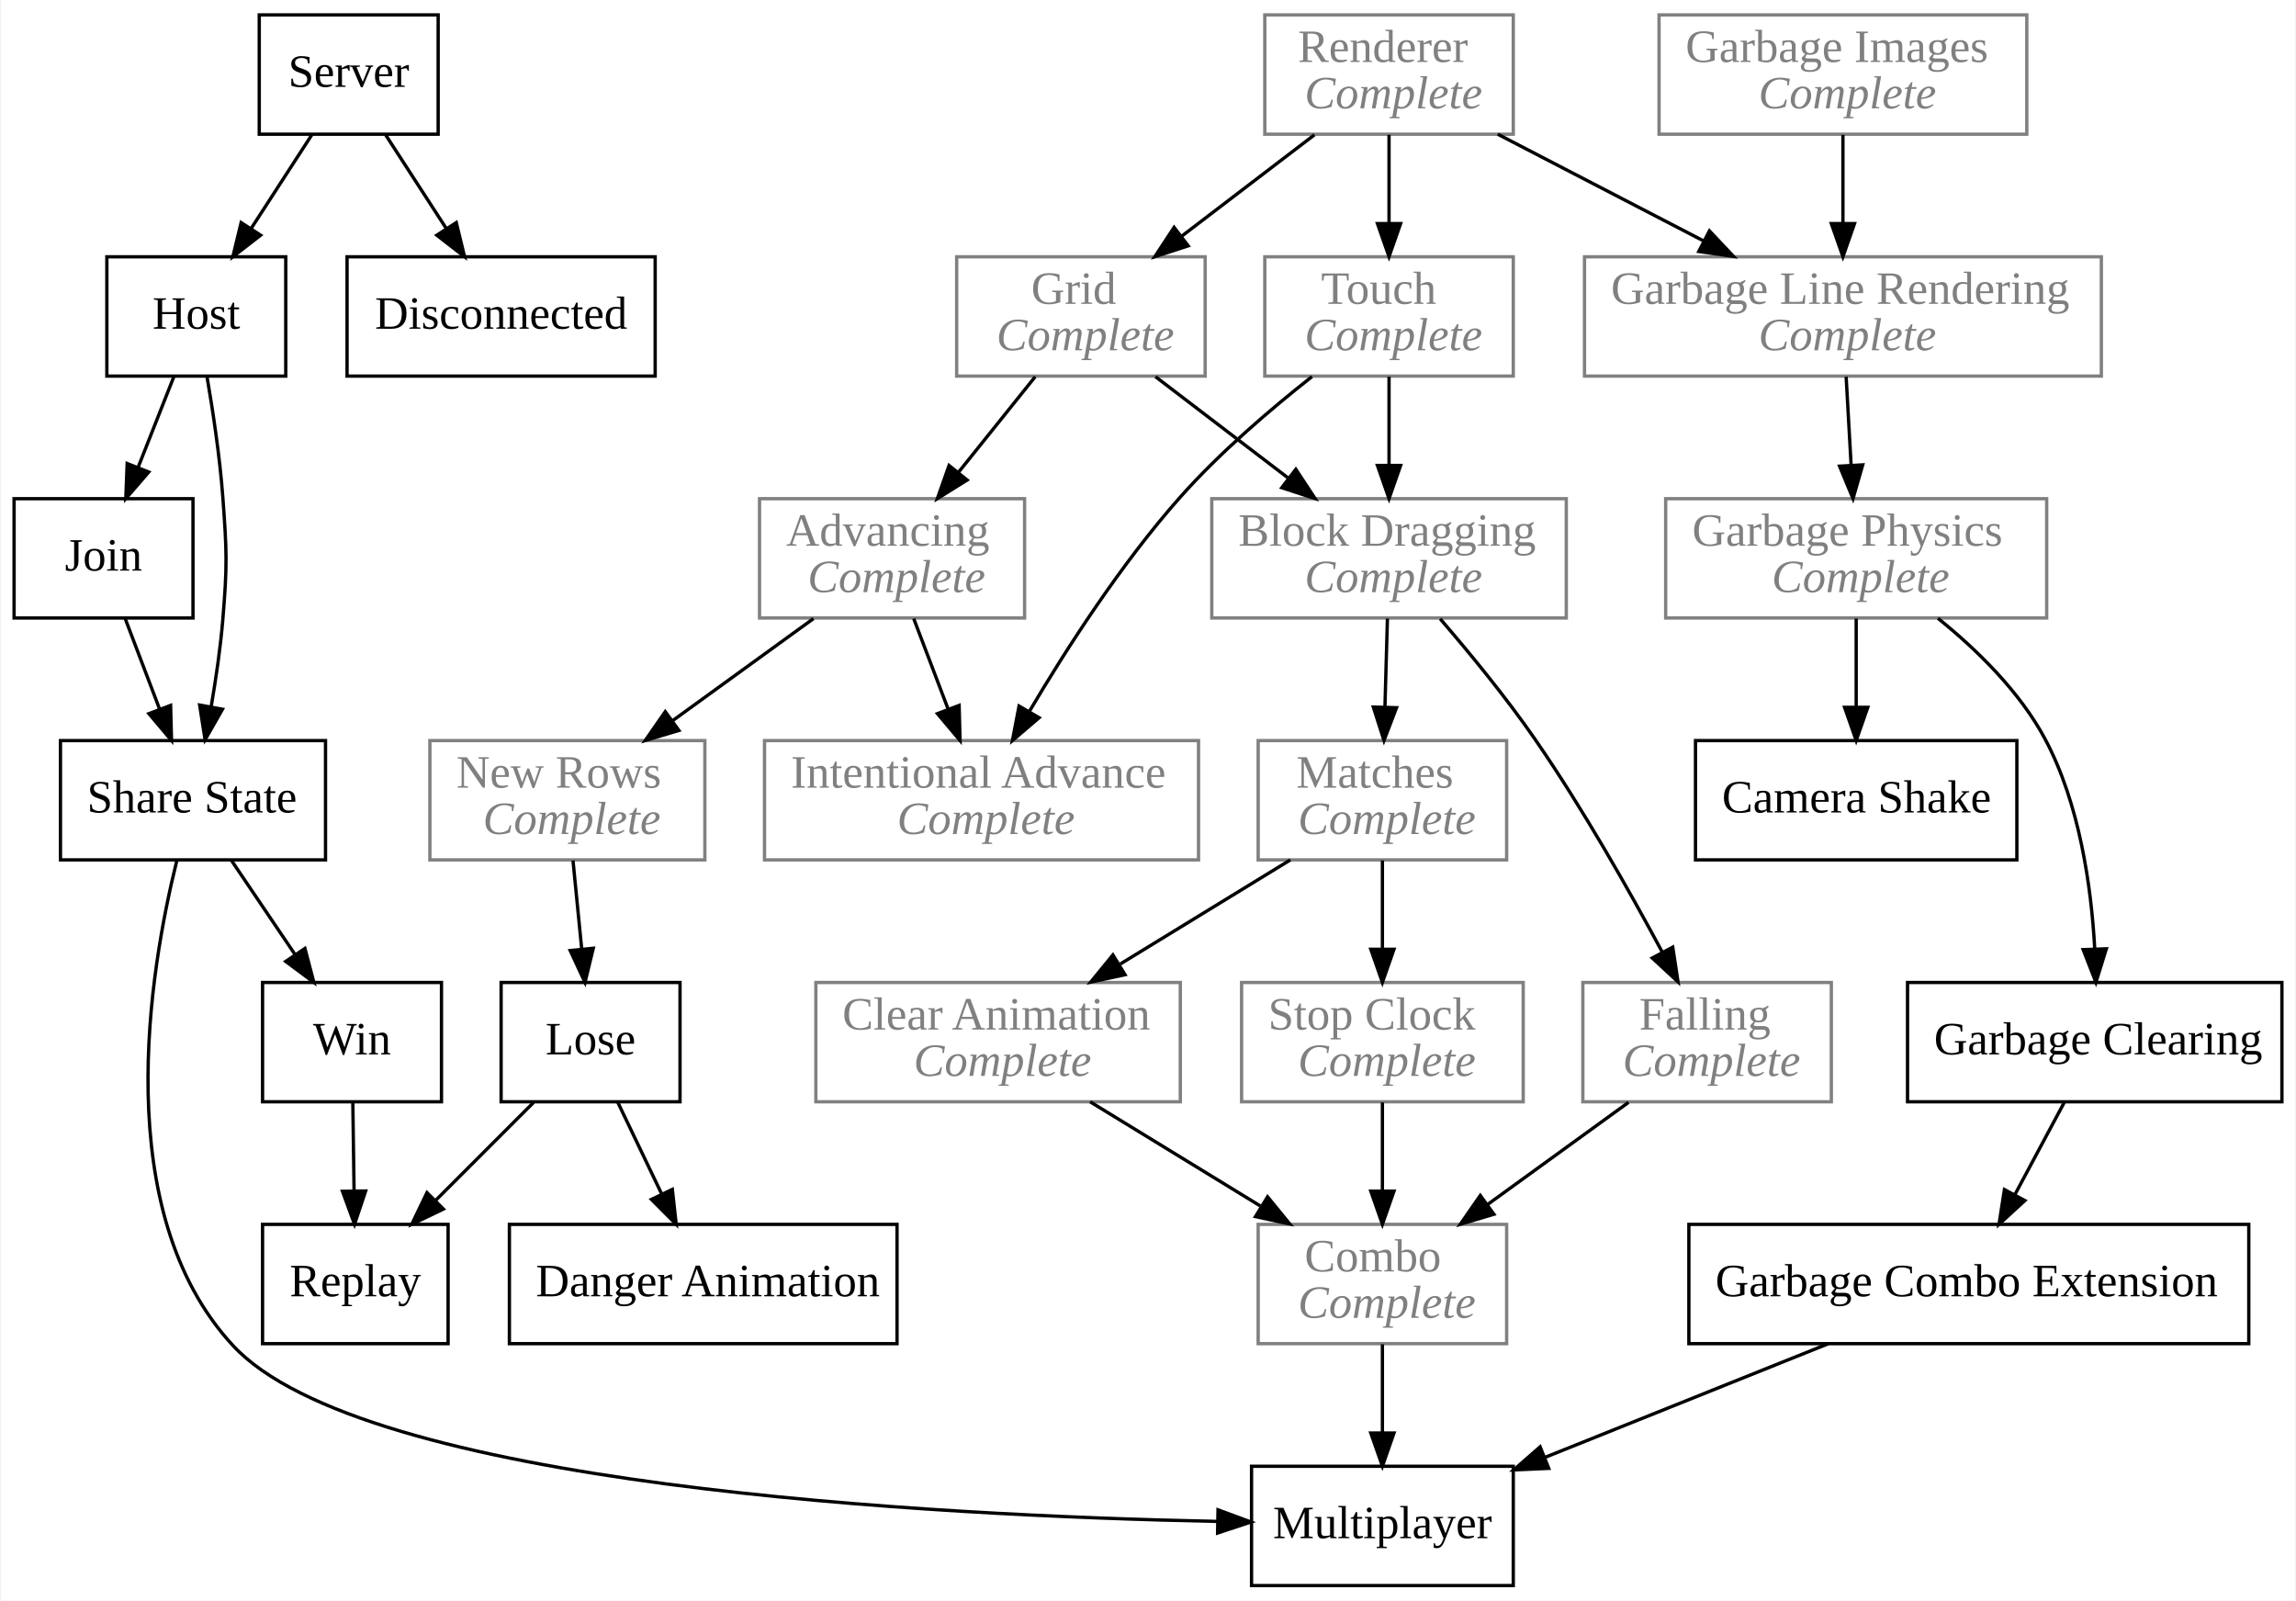
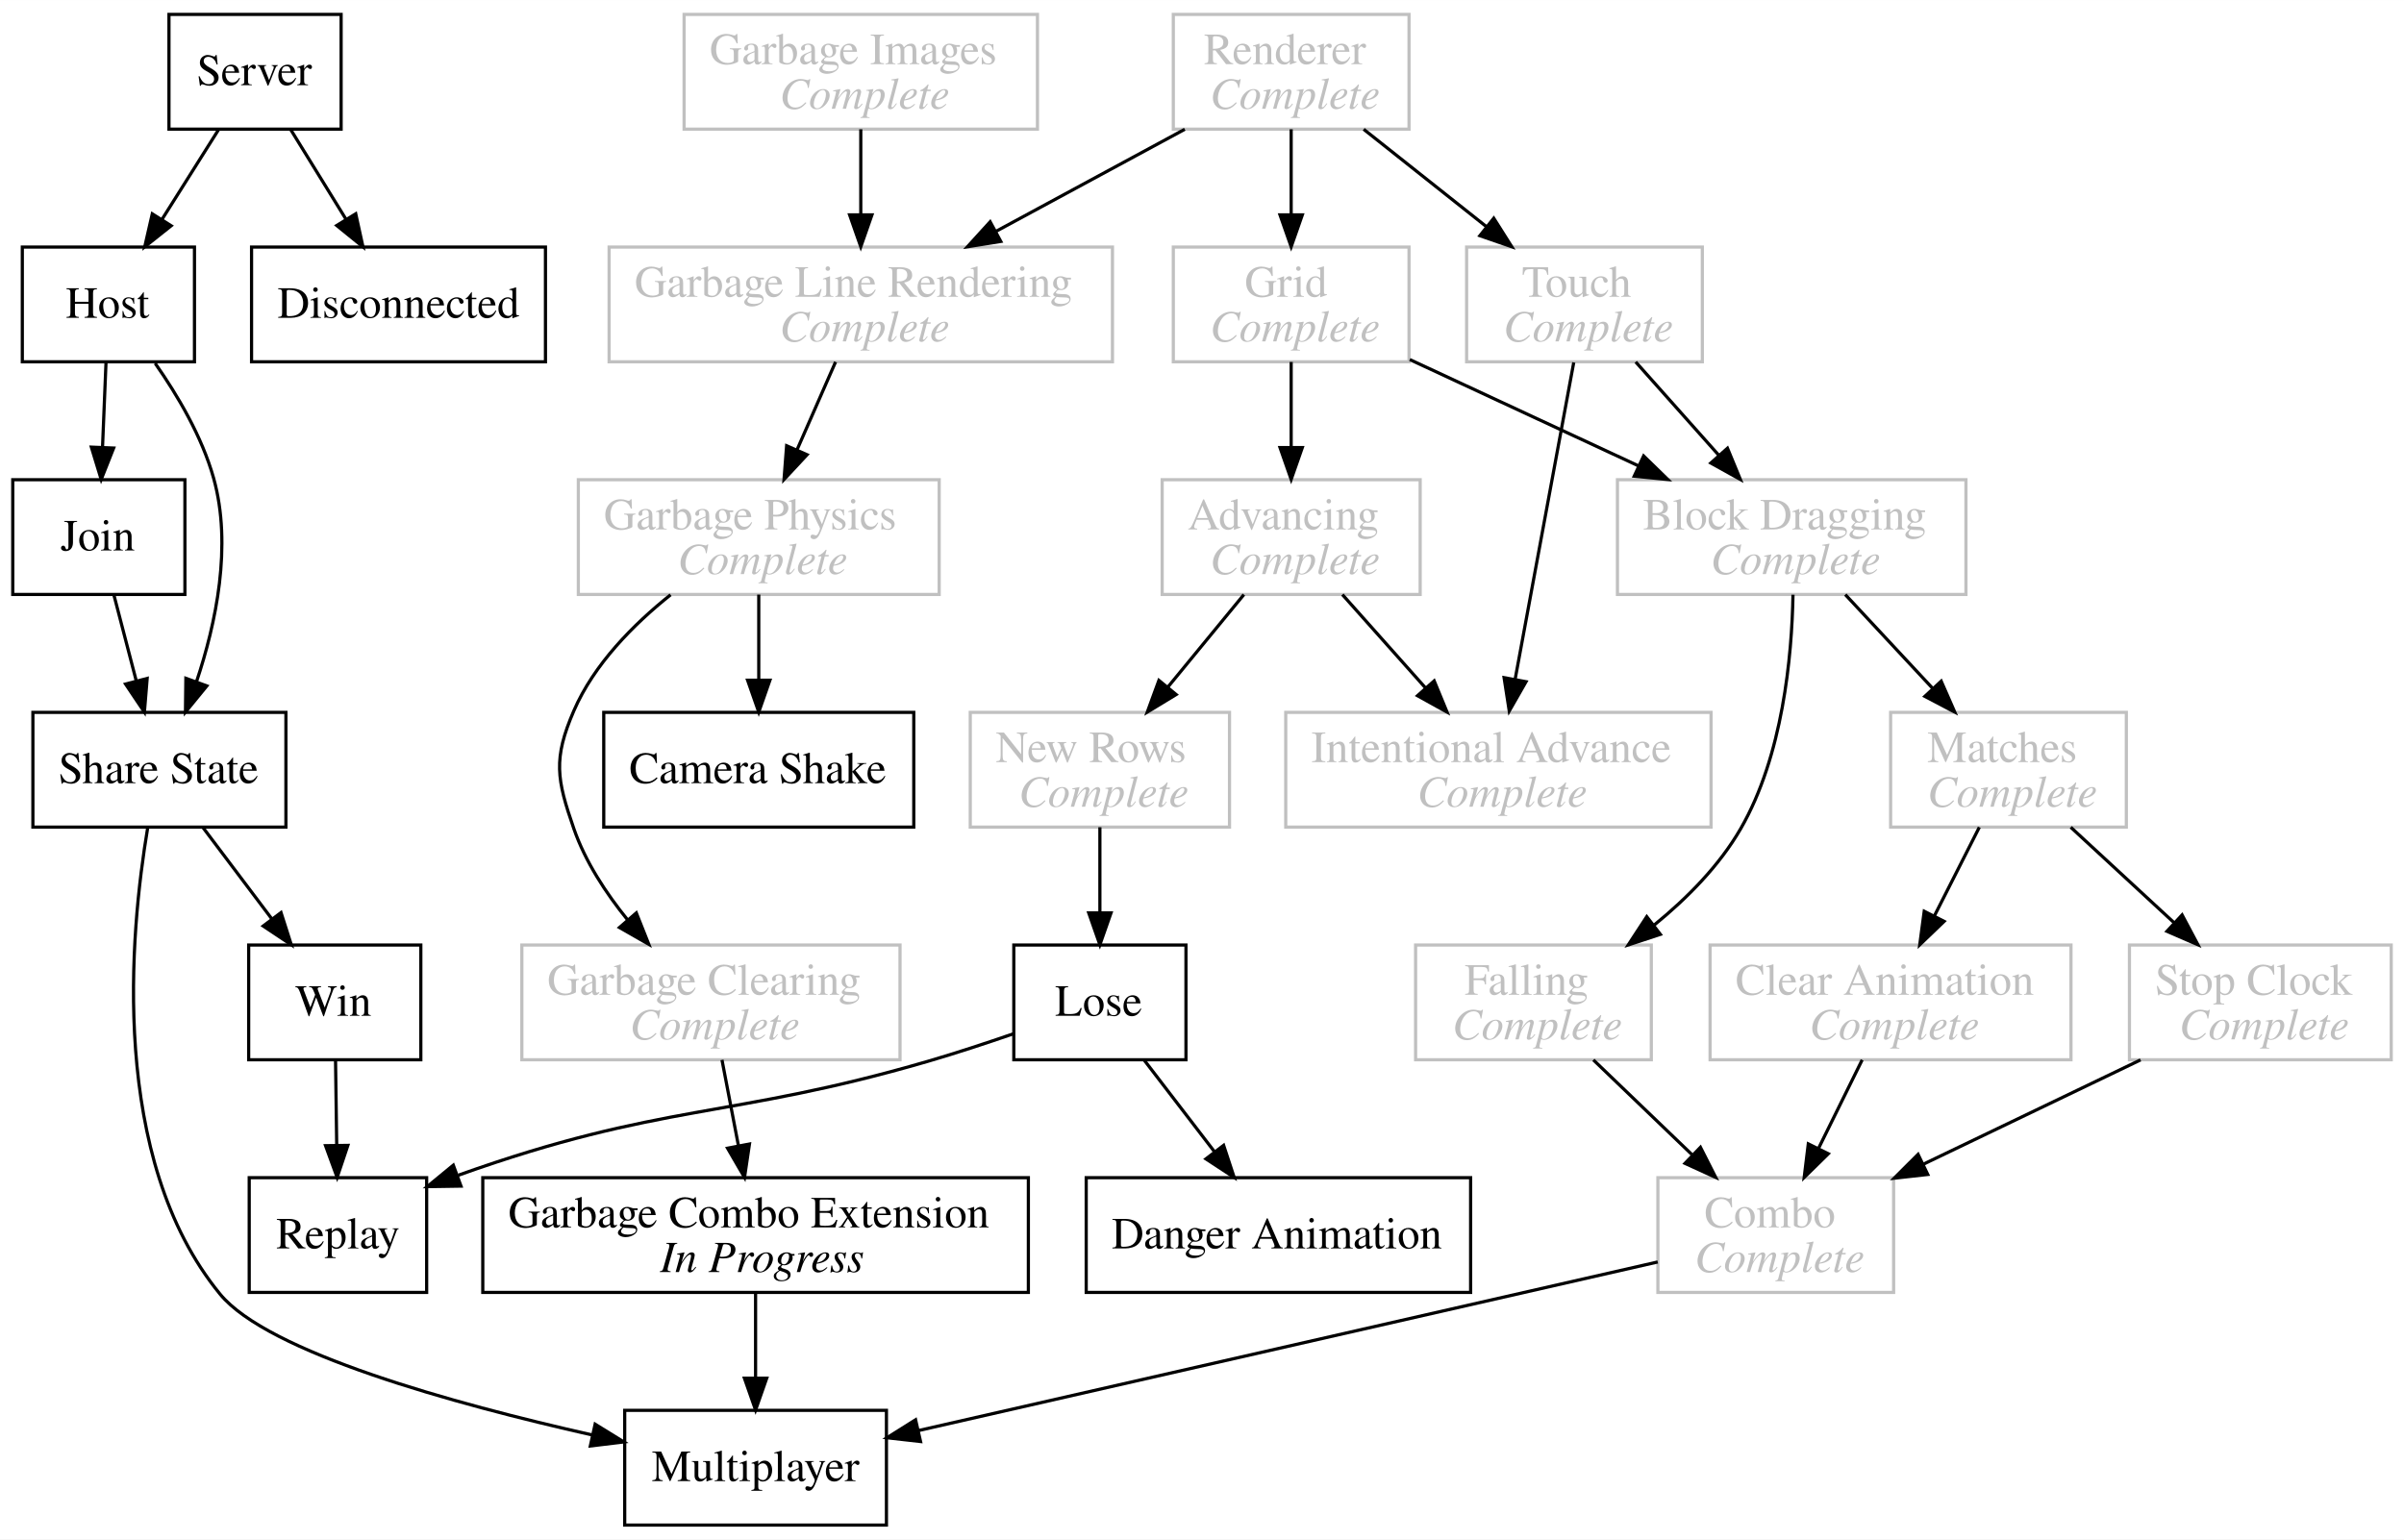
- <svg xmlns="http://www.w3.org/2000/svg" width="693pt" height="483pt" viewBox="0.00 0.00 692.50 483.00">
+ <svg xmlns="http://www.w3.org/2000/svg" width="754pt" height="483pt" viewBox="0.00 0.00 754.06 483.00">
  <g id="graph0" class="graph" transform="scale(1 1) rotate(0) translate(4 479)">
-     <polygon fill="white" stroke="none" points="-4,4 -4,-479 688.5,-479 688.5,4 -4,4" />
+     <polygon fill="#ffffff" stroke="transparent" points="-4,4 -4,-479 750.058,-479 750.058,4 -4,4" />
    <g id="node1" class="node">
-       <polygon fill="none" stroke="gray" points="377.5,-438.5 377.5,-474.5 452.5,-474.5 452.5,-438.5 377.5,-438.5" />
-       <text text-anchor="start" x="387.5" y="-460.3" font-family="Times New Roman,serif" font-size="14.00" fill="gray">Renderer </text>
-       <text text-anchor="start" x="385.5" y="-446.3" font-family="Times New Roman,serif" font-size="14.00" fill="gray"> </text>
-       <text text-anchor="start" x="389.5" y="-446.3" font-family="Times New Roman,serif" font-style="italic" font-size="14.00" fill="gray">Complete</text>
+       <polygon fill="none" stroke="#000000" points="49,-438.5 49,-474.5 103,-474.5 103,-438.5 49,-438.5" />
+       <text text-anchor="middle" x="75.766" y="-452.3" font-family="Times,serif" font-size="14.00" fill="#000000">Server</text>
    </g>
    <g id="node2" class="node">
-       <polygon fill="none" stroke="gray" points="284.5,-365.5 284.5,-401.5 359.5,-401.5 359.5,-365.5 284.5,-365.5" />
-       <text text-anchor="start" x="307" y="-387.3" font-family="Times New Roman,serif" font-size="14.00" fill="gray">Grid </text>
-       <text text-anchor="start" x="292.5" y="-373.3" font-family="Times New Roman,serif" font-size="14.00" fill="gray"> </text>
-       <text text-anchor="start" x="296.5" y="-373.3" font-family="Times New Roman,serif" font-style="italic" font-size="14.00" fill="gray">Complete</text>
+       <polygon fill="none" stroke="#000000" points="3,-365.5 3,-401.5 57,-401.5 57,-365.5 3,-365.5" />
+       <text text-anchor="middle" x="29.721" y="-379.3" font-family="Times,serif" font-size="14.00" fill="#000000">Host</text>
    </g>
    <g id="edge1" class="edge">
-       <path fill="none" stroke="black" d="M392.487,-438.313C380.493,-429.156 365.566,-417.76 352.54,-407.816" />
-       <polygon fill="black" stroke="black" points="354.378,-404.815 344.305,-401.529 350.13,-410.379 354.378,-404.815" />
+       <path fill="none" stroke="#000000" d="M64.629,-438.455C59.266,-429.944 52.758,-419.616 46.839,-410.222" />
+       <polygon fill="#000000" stroke="#000000" points="49.692,-408.185 41.399,-401.59 43.77,-411.917 49.692,-408.185" />
    </g>
    <g id="node3" class="node">
-       <polygon fill="none" stroke="gray" points="377.5,-365.5 377.5,-401.5 452.5,-401.5 452.5,-365.5 377.5,-365.5" />
-       <text text-anchor="start" x="394.5" y="-387.3" font-family="Times New Roman,serif" font-size="14.00" fill="gray">Touch </text>
-       <text text-anchor="start" x="385.5" y="-373.3" font-family="Times New Roman,serif" font-size="14.00" fill="gray"> </text>
-       <text text-anchor="start" x="389.5" y="-373.3" font-family="Times New Roman,serif" font-style="italic" font-size="14.00" fill="gray">Complete</text>
+       <polygon fill="none" stroke="#000000" points="74.905,-365.5 74.905,-401.5 167.095,-401.5 167.095,-365.5 74.905,-365.5" />
+       <text text-anchor="middle" x="121" y="-379.3" font-family="Times,serif" font-size="14.00" fill="#000000">Disconnected</text>
    </g>
    <g id="edge2" class="edge">
-       <path fill="none" stroke="black" d="M415,-438.313C415,-430.289 415,-420.547 415,-411.569" />
-       <polygon fill="black" stroke="black" points="418.5,-411.529 415,-401.529 411.5,-411.529 418.5,-411.529" />
+       <path fill="none" stroke="#000000" d="M87.124,-438.455C92.37,-429.944 98.736,-419.616 104.528,-410.222" />
+       <polygon fill="#000000" stroke="#000000" points="107.58,-411.94 109.848,-401.59 101.621,-408.266 107.58,-411.94" />
+     </g>
+     <g id="node4" class="node">
+       <polygon fill="none" stroke="#000000" points="0,-292.5 0,-328.5 54,-328.5 54,-292.5 0,-292.5" />
+       <text text-anchor="middle" x="26.668" y="-306.3" font-family="Times,serif" font-size="14.00" fill="#000000">Join</text>
+     </g>
+     <g id="edge3" class="edge">
+       <path fill="none" stroke="#000000" d="M29.258,-365.455C28.927,-357.383 28.528,-347.676 28.158,-338.682" />
+       <polygon fill="#000000" stroke="#000000" points="31.651,-338.438 27.743,-328.59 24.657,-338.726 31.651,-338.438" />
+     </g>
+     <g id="node5" class="node">
+       <polygon fill="none" stroke="#000000" points="6.317,-219.5 6.317,-255.5 85.683,-255.5 85.683,-219.5 6.317,-219.5" />
+       <text text-anchor="start" x="14.317" y="-233.3" font-family="Times,serif" font-size="14.00" fill="#000000">Share State</text>
+     </g>
+     <g id="edge4" class="edge">
+       <path fill="none" stroke="#000000" d="M44.677,-365.019C51.707,-354.985 59.372,-341.998 63,-329 68.901,-307.86 63.753,-283.391 57.62,-265.078" />
+       <polygon fill="#000000" stroke="#000000" points="60.88,-263.802 54.175,-255.599 54.301,-266.193 60.88,-263.802" />
+     </g>
+     <g id="edge5" class="edge">
+       <path fill="none" stroke="#000000" d="M31.697,-292.455C33.821,-284.295 36.379,-274.465 38.741,-265.389" />
+       <polygon fill="#000000" stroke="#000000" points="42.16,-266.15 41.292,-255.59 35.386,-264.386 42.16,-266.15" />
+     </g>
+     <g id="node6" class="node">
+       <polygon fill="none" stroke="#000000" points="74,-146.5 74,-182.5 128,-182.5 128,-146.5 74,-146.5" />
+       <text text-anchor="middle" x="100.553" y="-160.3" font-family="Times,serif" font-size="14.00" fill="#000000">Win</text>
+     </g>
+     <g id="edge6" class="edge">
+       <path fill="none" stroke="#000000" d="M59.596,-219.455C66.14,-210.769 74.11,-200.19 81.304,-190.642" />
+       <polygon fill="#000000" stroke="#000000" points="84.148,-192.683 87.37,-182.59 78.557,-188.471 84.148,-192.683" />
    </g>
    <g id="node21" class="node">
-       <polygon fill="none" stroke="gray" points="474,-365.5 474,-401.5 630,-401.5 630,-365.5 474,-365.5" />
-       <text text-anchor="start" x="482" y="-387.3" font-family="Times New Roman,serif" font-size="14.00" fill="gray">Garbage Line Rendering </text>
-       <text text-anchor="start" x="522.5" y="-373.3" font-family="Times New Roman,serif" font-size="14.00" fill="gray"> </text>
-       <text text-anchor="start" x="526.5" y="-373.3" font-family="Times New Roman,serif" font-style="italic" font-size="14.00" fill="gray">Complete</text>
-     </g>
-     <g id="edge3" class="edge">
-       <path fill="none" stroke="black" d="M447.815,-438.494C466.487,-428.817 490.067,-416.597 510.07,-406.23" />
-       <polygon fill="black" stroke="black" points="511.71,-409.322 518.978,-401.614 508.489,-403.107 511.71,-409.322" />
-     </g>
-     <g id="node4" class="node">
-       <polygon fill="none" stroke="gray" points="225,-292.5 225,-328.5 305,-328.5 305,-292.5 225,-292.5" />
-       <text text-anchor="start" x="233" y="-314.3" font-family="Times New Roman,serif" font-size="14.00" fill="gray">Advancing </text>
-       <text text-anchor="start" x="235.5" y="-300.3" font-family="Times New Roman,serif" font-size="14.00" fill="gray"> </text>
-       <text text-anchor="start" x="239.5" y="-300.3" font-family="Times New Roman,serif" font-style="italic" font-size="14.00" fill="gray">Complete</text>
-     </g>
-     <g id="edge4" class="edge">
-       <path fill="none" stroke="black" d="M308.202,-365.313C301.27,-356.679 292.741,-346.055 285.098,-336.534" />
-       <polygon fill="black" stroke="black" points="287.661,-334.136 278.671,-328.529 282.202,-338.518 287.661,-334.136" />
-     </g>
-     <g id="node6" class="node">
-       <polygon fill="none" stroke="gray" points="361.5,-292.5 361.5,-328.5 468.5,-328.5 468.5,-292.5 361.5,-292.5" />
-       <text text-anchor="start" x="369.5" y="-314.3" font-family="Times New Roman,serif" font-size="14.00" fill="gray">Block Dragging </text>
-       <text text-anchor="start" x="385.5" y="-300.3" font-family="Times New Roman,serif" font-size="14.00" fill="gray"> </text>
-       <text text-anchor="start" x="389.5" y="-300.3" font-family="Times New Roman,serif" font-style="italic" font-size="14.00" fill="gray">Complete</text>
-     </g>
-     <g id="edge5" class="edge">
-       <path fill="none" stroke="black" d="M344.513,-365.313C356.507,-356.156 371.434,-344.76 384.46,-334.816" />
-       <polygon fill="black" stroke="black" points="386.87,-337.379 392.695,-328.529 382.622,-331.815 386.87,-337.379" />
-     </g>
-     <g id="edge6" class="edge">
-       <path fill="none" stroke="black" d="M415,-365.313C415,-357.289 415,-347.547 415,-338.569" />
-       <polygon fill="black" stroke="black" points="418.5,-338.529 415,-328.529 411.5,-338.529 418.5,-338.529" />
+       <polygon fill="none" stroke="#000000" points="191.952,-.5 191.952,-36.5 274.048,-36.5 274.048,-.5 191.952,-.5" />
+       <text text-anchor="middle" x="233" y="-14.3" font-family="Times,serif" font-size="14.00" fill="#000000">Multiplayer</text>
+     </g>
+     <g id="edge7" class="edge">
+       <path fill="none" stroke="#000000" d="M42.325,-219.287C36.759,-186.145 30.215,-115.487 65,-73 80.002,-54.676 138.065,-38.623 181.762,-28.771" />
+       <polygon fill="#000000" stroke="#000000" points="182.673,-32.154 191.685,-26.584 181.166,-25.319 182.673,-32.154" />
+     </g>
+     <g id="node8" class="node">
+       <polygon fill="none" stroke="#000000" points="74.172,-73.5 74.172,-109.5 129.828,-109.5 129.828,-73.5 74.172,-73.5" />
+       <text text-anchor="middle" x="102" y="-87.3" font-family="Times,serif" font-size="14.00" fill="#000000">Replay</text>
+     </g>
+     <g id="edge8" class="edge">
+       <path fill="none" stroke="#000000" d="M101.247,-146.455C101.358,-138.383 101.491,-128.676 101.614,-119.682" />
+       <polygon fill="#000000" stroke="#000000" points="105.115,-119.637 101.752,-109.59 98.115,-119.541 105.115,-119.637" />
+     </g>
+     <g id="node7" class="node">
+       <polygon fill="none" stroke="#000000" points="314,-146.5 314,-182.5 368,-182.5 368,-146.5 314,-146.5" />
+       <text text-anchor="middle" x="340.606" y="-160.3" font-family="Times,serif" font-size="14.00" fill="#000000">Lose</text>
+     </g>
+     <g id="edge9" class="edge">
+       <path fill="none" stroke="#000000" d="M313.963,-154.687C305.394,-151.725 295.848,-148.578 287,-146 224.659,-127.833 203.809,-133.156 139.781,-110.281" />
+       <polygon fill="#000000" stroke="#000000" points="140.605,-106.855 130.011,-106.695 138.193,-113.426 140.605,-106.855" />
    </g>
    <g id="node9" class="node">
-       <polygon fill="none" stroke="gray" points="226.5,-219.5 226.5,-255.5 357.5,-255.5 357.5,-219.5 226.5,-219.5" />
-       <text text-anchor="start" x="234.5" y="-241.3" font-family="Times New Roman,serif" font-size="14.00" fill="gray">Intentional Advance </text>
-       <text text-anchor="start" x="262.5" y="-227.3" font-family="Times New Roman,serif" font-size="14.00" fill="gray"> </text>
-       <text text-anchor="start" x="266.5" y="-227.3" font-family="Times New Roman,serif" font-style="italic" font-size="14.00" fill="gray">Complete</text>
-     </g>
-     <g id="edge7" class="edge">
-       <path fill="none" stroke="black" d="M391.748,-365.346C379.209,-355.482 363.909,-342.412 352,-329 334.144,-308.891 317.557,-283.09 306.369,-264.186" />
-       <polygon fill="black" stroke="black" points="309.381,-262.402 301.329,-255.515 303.329,-265.92 309.381,-262.402" />
-     </g>
-     <g id="node5" class="node">
-       <polygon fill="none" stroke="gray" points="125.5,-219.5 125.5,-255.5 208.5,-255.5 208.5,-219.5 125.5,-219.5" />
-       <text text-anchor="start" x="133.5" y="-241.3" font-family="Times New Roman,serif" font-size="14.00" fill="gray">New Rows </text>
-       <text text-anchor="start" x="137.5" y="-227.3" font-family="Times New Roman,serif" font-size="14.00" fill="gray"> </text>
-       <text text-anchor="start" x="141.5" y="-227.3" font-family="Times New Roman,serif" font-style="italic" font-size="14.00" fill="gray">Complete</text>
-     </g>
-     <g id="edge8" class="edge">
-       <path fill="none" stroke="black" d="M241.277,-292.313C228.517,-283.069 212.608,-271.543 198.791,-261.532" />
-       <polygon fill="black" stroke="black" points="200.656,-258.562 190.505,-255.529 196.549,-264.23 200.656,-258.562" />
-     </g>
-     <g id="edge9" class="edge">
-       <path fill="none" stroke="black" d="M271.536,-292.313C274.653,-284.115 278.453,-274.123 281.928,-264.985" />
-       <polygon fill="black" stroke="black" points="285.241,-266.12 285.524,-255.529 278.698,-263.632 285.241,-266.12" />
+       <polygon fill="none" stroke="#000000" points="336.71,-73.5 336.71,-109.5 457.29,-109.5 457.29,-73.5 336.71,-73.5" />
+       <text text-anchor="start" x="344.71" y="-87.3" font-family="Times,serif" font-size="14.00" fill="#000000">Danger Animation</text>
+     </g>
+     <g id="edge10" class="edge">
+       <path fill="none" stroke="#000000" d="M354.843,-146.455C361.506,-137.769 369.622,-127.19 376.946,-117.642" />
+       <polygon fill="#000000" stroke="#000000" points="379.813,-119.655 383.123,-109.59 374.259,-115.394 379.813,-119.655" />
+     </g>
+     <g id="node10" class="node">
+       <polygon fill="none" stroke="#c0c0c0" points="300.342,-219.5 300.342,-255.5 381.658,-255.5 381.658,-219.5 300.342,-219.5" />
+       <text text-anchor="start" x="308.342" y="-239.9" font-family="Times,serif" font-size="14.00" fill="#c0c0c0">New Rows </text>
+       <text text-anchor="start" x="312.031" y="-225.9" font-family="Times,serif" font-size="14.00" fill="#c0c0c0"> </text>
+       <text text-anchor="start" x="315.531" y="-225.9" font-family="Times,serif" font-style="italic" font-size="14.00" fill="#c0c0c0">Complete</text>
+     </g>
+     <g id="edge11" class="edge">
+       <path fill="none" stroke="#000000" d="M341,-219.455C341,-211.383 341,-201.676 341,-192.682" />
+       <polygon fill="#000000" stroke="#000000" points="344.5,-192.59 341,-182.59 337.5,-192.59 344.5,-192.59" />
+     </g>
+     <g id="node11" class="node">
+       <polygon fill="none" stroke="#c0c0c0" points="360.537,-292.5 360.537,-328.5 441.463,-328.5 441.463,-292.5 360.537,-292.5" />
+       <text text-anchor="start" x="368.537" y="-312.9" font-family="Times,serif" font-size="14.00" fill="#c0c0c0">Advancing </text>
+       <text text-anchor="start" x="372.031" y="-298.9" font-family="Times,serif" font-size="14.00" fill="#c0c0c0"> </text>
+       <text text-anchor="start" x="375.531" y="-298.9" font-family="Times,serif" font-style="italic" font-size="14.00" fill="#c0c0c0">Complete</text>
+     </g>
+     <g id="edge12" class="edge">
+       <path fill="none" stroke="#000000" d="M386.168,-292.455C378.957,-283.681 370.158,-272.976 362.249,-263.353" />
+       <polygon fill="#000000" stroke="#000000" points="364.922,-261.093 355.869,-255.59 359.515,-265.538 364.922,-261.093" />
+     </g>
+     <g id="node12" class="node">
+       <polygon fill="none" stroke="#c0c0c0" points="399.299,-219.5 399.299,-255.5 532.701,-255.5 532.701,-219.5 399.299,-219.5" />
+       <text text-anchor="start" x="407.299" y="-239.9" font-family="Times,serif" font-size="14.00" fill="#c0c0c0">Intentional Advance </text>
+       <text text-anchor="start" x="437.031" y="-225.9" font-family="Times,serif" font-size="14.00" fill="#c0c0c0"> </text>
+       <text text-anchor="start" x="440.531" y="-225.9" font-family="Times,serif" font-style="italic" font-size="14.00" fill="#c0c0c0">Complete</text>
+     </g>
+     <g id="edge13" class="edge">
+       <path fill="none" stroke="#000000" d="M417.067,-292.455C424.958,-283.593 434.603,-272.762 443.237,-263.065" />
+       <polygon fill="#000000" stroke="#000000" points="445.856,-265.386 449.892,-255.59 440.628,-260.731 445.856,-265.386" />
    </g>
    <g id="node13" class="node">
-       <polygon fill="none" stroke="black" points="147,-146.5 147,-182.5 201,-182.5 201,-146.5 147,-146.5" />
-       <text text-anchor="middle" x="174" y="-160.8" font-family="Times New Roman,serif" font-size="14.00">Lose</text>
-     </g>
-     <g id="edge10" class="edge">
-       <path fill="none" stroke="black" d="M168.695,-219.313C169.486,-211.289 170.446,-201.547 171.331,-192.569" />
-       <polygon fill="black" stroke="black" points="174.823,-192.824 172.321,-182.529 167.857,-192.137 174.823,-192.824" />
-     </g>
-     <g id="node7" class="node">
-       <polygon fill="none" stroke="gray" points="375.5,-219.5 375.5,-255.5 450.5,-255.5 450.5,-219.5 375.5,-219.5" />
-       <text text-anchor="start" x="387" y="-241.3" font-family="Times New Roman,serif" font-size="14.00" fill="gray">Matches </text>
-       <text text-anchor="start" x="383.5" y="-227.3" font-family="Times New Roman,serif" font-size="14.00" fill="gray"> </text>
-       <text text-anchor="start" x="387.5" y="-227.3" font-family="Times New Roman,serif" font-style="italic" font-size="14.00" fill="gray">Complete</text>
-     </g>
-     <g id="edge11" class="edge">
-       <path fill="none" stroke="black" d="M414.516,-292.313C414.29,-284.289 414.015,-274.547 413.763,-265.569" />
-       <polygon fill="black" stroke="black" points="417.26,-265.426 413.48,-255.529 410.263,-265.623 417.26,-265.426" />
-     </g>
-     <g id="node8" class="node">
-       <polygon fill="none" stroke="gray" points="473.5,-146.5 473.5,-182.5 548.5,-182.5 548.5,-146.5 473.5,-146.5" />
-       <text text-anchor="start" x="490.5" y="-168.3" font-family="Times New Roman,serif" font-size="14.00" fill="gray">Falling </text>
-       <text text-anchor="start" x="481.5" y="-154.3" font-family="Times New Roman,serif" font-size="14.00" fill="gray"> </text>
-       <text text-anchor="start" x="485.5" y="-154.3" font-family="Times New Roman,serif" font-style="italic" font-size="14.00" fill="gray">Complete</text>
-     </g>
-     <g id="edge12" class="edge">
-       <path fill="none" stroke="black" d="M430.435,-292.246C439.246,-282.037 450.246,-268.662 459,-256 473.391,-235.184 487.556,-210.146 497.459,-191.688" />
-       <polygon fill="black" stroke="black" points="500.636,-193.167 502.227,-182.692 494.451,-189.888 500.636,-193.167" />
-     </g>
-     <g id="node10" class="node">
-       <polygon fill="none" stroke="gray" points="370.5,-146.5 370.5,-182.5 455.5,-182.5 455.5,-146.5 370.5,-146.5" />
-       <text text-anchor="start" x="378.5" y="-168.3" font-family="Times New Roman,serif" font-size="14.00" fill="gray">Stop Clock </text>
-       <text text-anchor="start" x="383.5" y="-154.3" font-family="Times New Roman,serif" font-size="14.00" fill="gray"> </text>
-       <text text-anchor="start" x="387.5" y="-154.3" font-family="Times New Roman,serif" font-style="italic" font-size="14.00" fill="gray">Complete</text>
-     </g>
-     <g id="edge13" class="edge">
-       <path fill="none" stroke="black" d="M413,-219.313C413,-211.289 413,-201.547 413,-192.569" />
-       <polygon fill="black" stroke="black" points="416.5,-192.529 413,-182.529 409.5,-192.529 416.5,-192.529" />
-     </g>
-     <g id="node11" class="node">
-       <polygon fill="none" stroke="gray" points="242,-146.5 242,-182.5 352,-182.5 352,-146.5 242,-146.5" />
-       <text text-anchor="start" x="250" y="-168.3" font-family="Times New Roman,serif" font-size="14.00" fill="gray">Clear Animation </text>
-       <text text-anchor="start" x="267.5" y="-154.3" font-family="Times New Roman,serif" font-size="14.00" fill="gray"> </text>
-       <text text-anchor="start" x="271.5" y="-154.3" font-family="Times New Roman,serif" font-style="italic" font-size="14.00" fill="gray">Complete</text>
+       <polygon fill="none" stroke="#c0c0c0" points="532.4,-146.5 532.4,-182.5 645.6,-182.5 645.6,-146.5 532.4,-146.5" />
+       <text text-anchor="start" x="540.4" y="-166.9" font-family="Times,serif" font-size="14.00" fill="#c0c0c0">Clear Animation </text>
+       <text text-anchor="start" x="560.031" y="-152.9" font-family="Times,serif" font-size="14.00" fill="#c0c0c0"> </text>
+       <text text-anchor="start" x="563.531" y="-152.9" font-family="Times,serif" font-style="italic" font-size="14.00" fill="#c0c0c0">Complete</text>
+     </g>
+     <g id="node20" class="node">
+       <polygon fill="none" stroke="#c0c0c0" points="516.031,-73.5 516.031,-109.5 589.969,-109.5 589.969,-73.5 516.031,-73.5" />
+       <text text-anchor="start" x="530.636" y="-93.9" font-family="Times,serif" font-size="14.00" fill="#c0c0c0">Combo </text>
+       <text text-anchor="start" x="524.031" y="-79.9" font-family="Times,serif" font-size="14.00" fill="#c0c0c0"> </text>
+       <text text-anchor="start" x="527.531" y="-79.9" font-family="Times,serif" font-style="italic" font-size="14.00" fill="#c0c0c0">Complete</text>
    </g>
    <g id="edge14" class="edge">
-       <path fill="none" stroke="black" d="M385.215,-219.494C369.833,-210.079 350.516,-198.255 333.883,-188.075" />
-       <polygon fill="black" stroke="black" points="335.317,-184.849 324.96,-182.614 331.662,-190.819 335.317,-184.849" />
-     </g>
-     <g id="node12" class="node">
-       <polygon fill="none" stroke="gray" points="375.5,-73.5 375.5,-109.5 450.5,-109.5 450.5,-73.5 375.5,-73.5" />
-       <text text-anchor="start" x="389.5" y="-95.3" font-family="Times New Roman,serif" font-size="14.00" fill="gray">Combo </text>
-       <text text-anchor="start" x="383.5" y="-81.3" font-family="Times New Roman,serif" font-size="14.00" fill="gray"> </text>
-       <text text-anchor="start" x="387.5" y="-81.3" font-family="Times New Roman,serif" font-style="italic" font-size="14.00" fill="gray">Complete</text>
+       <path fill="none" stroke="#000000" d="M580.101,-146.455C575.99,-138.12 571.02,-128.042 566.465,-118.804" />
+       <polygon fill="#000000" stroke="#000000" points="569.483,-117.011 561.921,-109.59 563.205,-120.107 569.483,-117.011" />
+     </g>
+     <g id="node14" class="node">
+       <polygon fill="none" stroke="#c0c0c0" points="364.031,-365.5 364.031,-401.5 437.969,-401.5 437.969,-365.5 364.031,-365.5" />
+       <text text-anchor="start" x="386.421" y="-385.9" font-family="Times,serif" font-size="14.00" fill="#c0c0c0">Grid </text>
+       <text text-anchor="start" x="372.031" y="-371.9" font-family="Times,serif" font-size="14.00" fill="#c0c0c0"> </text>
+       <text text-anchor="start" x="375.531" y="-371.9" font-family="Times,serif" font-style="italic" font-size="14.00" fill="#c0c0c0">Complete</text>
    </g>
    <g id="edge15" class="edge">
-       <path fill="none" stroke="black" d="M487.277,-146.313C474.517,-137.069 458.608,-125.543 444.791,-115.532" />
-       <polygon fill="black" stroke="black" points="446.656,-112.562 436.505,-109.529 442.549,-118.23 446.656,-112.562" />
+       <path fill="none" stroke="#000000" d="M401,-365.455C401,-357.383 401,-347.676 401,-338.682" />
+       <polygon fill="#000000" stroke="#000000" points="404.5,-338.59 401,-328.59 397.5,-338.59 404.5,-338.59" />
+     </g>
+     <g id="node17" class="node">
+       <polygon fill="none" stroke="#c0c0c0" points="503.343,-292.5 503.343,-328.5 612.657,-328.5 612.657,-292.5 503.343,-292.5" />
+       <text text-anchor="start" x="511.343" y="-312.9" font-family="Times,serif" font-size="14.00" fill="#c0c0c0">Block Dragging </text>
+       <text text-anchor="start" x="529.031" y="-298.9" font-family="Times,serif" font-size="14.00" fill="#c0c0c0"> </text>
+       <text text-anchor="start" x="532.531" y="-298.9" font-family="Times,serif" font-style="italic" font-size="14.00" fill="#c0c0c0">Complete</text>
    </g>
    <g id="edge16" class="edge">
-       <path fill="none" stroke="black" d="M413,-146.313C413,-138.289 413,-128.547 413,-119.569" />
-       <polygon fill="black" stroke="black" points="416.5,-119.529 413,-109.529 409.5,-119.529 416.5,-119.529" />
+       <path fill="none" stroke="#000000" d="M438.207,-366.2C459.645,-356.232 486.828,-343.593 509.879,-332.875" />
+       <polygon fill="#000000" stroke="#000000" points="511.553,-335.956 519.145,-328.566 508.602,-329.609 511.553,-335.956" />
+     </g>
+     <g id="node15" class="node">
+       <polygon fill="none" stroke="#c0c0c0" points="364.031,-438.5 364.031,-474.5 437.969,-474.5 437.969,-438.5 364.031,-438.5" />
+       <text text-anchor="start" x="373.599" y="-458.9" font-family="Times,serif" font-size="14.00" fill="#c0c0c0">Renderer </text>
+       <text text-anchor="start" x="372.031" y="-444.9" font-family="Times,serif" font-size="14.00" fill="#c0c0c0"> </text>
+       <text text-anchor="start" x="375.531" y="-444.9" font-family="Times,serif" font-style="italic" font-size="14.00" fill="#c0c0c0">Complete</text>
    </g>
    <g id="edge17" class="edge">
-       <path fill="none" stroke="black" d="M324.785,-146.494C340.167,-137.079 359.484,-125.255 376.117,-115.075" />
-       <polygon fill="black" stroke="black" points="378.338,-117.819 385.04,-109.614 374.683,-111.849 378.338,-117.819" />
+       <path fill="none" stroke="#000000" d="M401,-438.455C401,-430.383 401,-420.676 401,-411.682" />
+       <polygon fill="#000000" stroke="#000000" points="404.5,-411.59 401,-401.59 397.5,-411.59 404.5,-411.59" />
+     </g>
+     <g id="node16" class="node">
+       <polygon fill="none" stroke="#c0c0c0" points="456.031,-365.5 456.031,-401.5 529.969,-401.5 529.969,-365.5 456.031,-365.5" />
+       <text text-anchor="start" x="473.366" y="-385.9" font-family="Times,serif" font-size="14.00" fill="#c0c0c0">Touch </text>
+       <text text-anchor="start" x="464.031" y="-371.9" font-family="Times,serif" font-size="14.00" fill="#c0c0c0"> </text>
+       <text text-anchor="start" x="467.531" y="-371.9" font-family="Times,serif" font-style="italic" font-size="14.00" fill="#c0c0c0">Complete</text>
+     </g>
+     <g id="edge18" class="edge">
+       <path fill="none" stroke="#000000" d="M423.742,-438.455C435.352,-429.242 449.646,-417.901 462.227,-407.918" />
+       <polygon fill="#000000" stroke="#000000" points="464.543,-410.548 470.201,-401.59 460.192,-405.064 464.543,-410.548" />
+     </g>
+     <g id="node25" class="node">
+       <polygon fill="none" stroke="#c0c0c0" points="187.057,-365.5 187.057,-401.5 344.943,-401.5 344.943,-365.5 187.057,-365.5" />
+       <text text-anchor="start" x="195.057" y="-385.9" font-family="Times,serif" font-size="14.00" fill="#c0c0c0">Garbage Line Rendering </text>
+       <text text-anchor="start" x="237.031" y="-371.9" font-family="Times,serif" font-size="14.00" fill="#c0c0c0"> </text>
+       <text text-anchor="start" x="240.531" y="-371.9" font-family="Times,serif" font-style="italic" font-size="14.00" fill="#c0c0c0">Complete</text>
+     </g>
+     <g id="edge19" class="edge">
+       <path fill="none" stroke="#000000" d="M367.629,-438.455C349.699,-428.76 327.409,-416.707 308.277,-406.361" />
+       <polygon fill="#000000" stroke="#000000" points="309.916,-403.268 299.455,-401.59 306.586,-409.426 309.916,-403.268" />
+     </g>
+     <g id="edge20" class="edge">
+       <path fill="none" stroke="#000000" d="M489.635,-365.304C485.027,-340.387 476.706,-295.394 471.268,-265.988" />
+       <polygon fill="#000000" stroke="#000000" points="474.668,-265.122 469.407,-255.925 467.784,-266.395 474.668,-265.122" />
+     </g>
+     <g id="edge21" class="edge">
+       <path fill="none" stroke="#000000" d="M509.067,-365.455C516.958,-356.593 526.603,-345.762 535.237,-336.065" />
+       <polygon fill="#000000" stroke="#000000" points="537.856,-338.386 541.892,-328.59 532.628,-333.731 537.856,-338.386" />
+     </g>
+     <g id="node18" class="node">
+       <polygon fill="none" stroke="#c0c0c0" points="589.031,-219.5 589.031,-255.5 662.969,-255.5 662.969,-219.5 589.031,-219.5" />
+       <text text-anchor="start" x="600.538" y="-239.9" font-family="Times,serif" font-size="14.00" fill="#c0c0c0">Matches </text>
+       <text text-anchor="start" x="597.031" y="-225.9" font-family="Times,serif" font-size="14.00" fill="#c0c0c0"> </text>
+       <text text-anchor="start" x="600.531" y="-225.9" font-family="Times,serif" font-style="italic" font-size="14.00" fill="#c0c0c0">Complete</text>
+     </g>
+     <g id="edge22" class="edge">
+       <path fill="none" stroke="#000000" d="M574.809,-292.455C583.064,-283.593 593.154,-272.762 602.186,-263.065" />
+       <polygon fill="#000000" stroke="#000000" points="604.894,-265.293 609.149,-255.59 599.772,-260.522 604.894,-265.293" />
+     </g>
+     <g id="node22" class="node">
+       <polygon fill="none" stroke="#c0c0c0" points="440.031,-146.5 440.031,-182.5 513.969,-182.5 513.969,-146.5 440.031,-146.5" />
+       <text text-anchor="start" x="455.416" y="-166.9" font-family="Times,serif" font-size="14.00" fill="#c0c0c0">Falling </text>
+       <text text-anchor="start" x="448.031" y="-152.9" font-family="Times,serif" font-size="14.00" fill="#c0c0c0"> </text>
+       <text text-anchor="start" x="451.531" y="-152.9" font-family="Times,serif" font-style="italic" font-size="14.00" fill="#c0c0c0">Complete</text>
+     </g>
+     <g id="edge23" class="edge">
+       <path fill="none" stroke="#000000" d="M558.405,-292.419C558.062,-273.019 555.212,-241.911 542,-219 535.324,-207.424 525.215,-197.207 514.944,-188.839" />
+       <polygon fill="#000000" stroke="#000000" points="516.798,-185.85 506.735,-182.535 512.534,-191.402 516.798,-185.85" />
+     </g>
+     <g id="edge24" class="edge">
+       <path fill="none" stroke="#000000" d="M616.854,-219.455C612.585,-211.032 607.413,-200.829 602.691,-191.513" />
+       <polygon fill="#000000" stroke="#000000" points="605.812,-189.928 598.169,-182.59 599.568,-193.092 605.812,-189.928" />
+     </g>
+     <g id="node19" class="node">
+       <polygon fill="none" stroke="#c0c0c0" points="663.942,-146.5 663.942,-182.5 746.058,-182.5 746.058,-146.5 663.942,-146.5" />
+       <text text-anchor="start" x="671.942" y="-166.9" font-family="Times,serif" font-size="14.00" fill="#c0c0c0">Stop Clock </text>
+       <text text-anchor="start" x="676.031" y="-152.9" font-family="Times,serif" font-size="14.00" fill="#c0c0c0"> </text>
+       <text text-anchor="start" x="679.531" y="-152.9" font-family="Times,serif" font-style="italic" font-size="14.00" fill="#c0c0c0">Complete</text>
+     </g>
+     <g id="edge25" class="edge">
+       <path fill="none" stroke="#000000" d="M645.528,-219.455C655.308,-210.418 667.305,-199.332 677.956,-189.49" />
+       <polygon fill="#000000" stroke="#000000" points="680.454,-191.948 685.423,-182.59 675.703,-186.806 680.454,-191.948" />
+     </g>
+     <g id="edge26" class="edge">
+       <path fill="none" stroke="#000000" d="M667.427,-146.455C646.811,-136.554 621.076,-124.195 599.236,-113.706" />
+       <polygon fill="#000000" stroke="#000000" points="600.67,-110.512 590.141,-109.337 597.64,-116.822 600.67,-110.512" />
+     </g>
+     <g id="edge27" class="edge">
+       <path fill="none" stroke="#000000" d="M515.979,-83.055C458.823,-70.016 348.943,-44.95 284.206,-30.181" />
+       <polygon fill="#000000" stroke="#000000" points="284.747,-26.715 274.219,-27.903 283.19,-33.54 284.747,-26.715" />
+     </g>
+     <g id="edge28" class="edge">
+       <path fill="none" stroke="#000000" d="M495.786,-146.455C505.104,-137.505 516.513,-126.547 526.684,-116.777" />
+       <polygon fill="#000000" stroke="#000000" points="529.379,-119.042 534.166,-109.59 524.53,-113.993 529.379,-119.042" />
+     </g>
+     <g id="node23" class="node">
+       <polygon fill="none" stroke="#000000" points="185.378,-219.5 185.378,-255.5 282.622,-255.5 282.622,-219.5 185.378,-219.5" />
+       <text text-anchor="start" x="193.378" y="-233.3" font-family="Times,serif" font-size="14.00" fill="#000000">Camera Shake</text>
+     </g>
+     <g id="node24" class="node">
+       <polygon fill="none" stroke="#c0c0c0" points="177.406,-292.5 177.406,-328.5 290.594,-328.5 290.594,-292.5 177.406,-292.5" />
+       <text text-anchor="start" x="185.406" y="-312.9" font-family="Times,serif" font-size="14.00" fill="#c0c0c0">Garbage Physics </text>
+       <text text-anchor="start" x="205.031" y="-298.9" font-family="Times,serif" font-size="14.00" fill="#c0c0c0"> </text>
+       <text text-anchor="start" x="208.531" y="-298.9" font-family="Times,serif" font-style="italic" font-size="14.00" fill="#c0c0c0">Complete</text>
+     </g>
+     <g id="edge29" class="edge">
+       <path fill="none" stroke="#000000" d="M234,-292.455C234,-284.383 234,-274.676 234,-265.682" />
+       <polygon fill="#000000" stroke="#000000" points="237.5,-265.59 234,-255.59 230.5,-265.59 237.5,-265.59" />
+     </g>
+     <g id="node28" class="node">
+       <polygon fill="none" stroke="#c0c0c0" points="159.691,-146.5 159.691,-182.5 278.309,-182.5 278.309,-146.5 159.691,-146.5" />
+       <text text-anchor="start" x="167.691" y="-166.9" font-family="Times,serif" font-size="14.00" fill="#c0c0c0">Garbage Clearing </text>
+       <text text-anchor="start" x="190.031" y="-152.9" font-family="Times,serif" font-size="14.00" fill="#c0c0c0"> </text>
+       <text text-anchor="start" x="193.531" y="-152.9" font-family="Times,serif" font-style="italic" font-size="14.00" fill="#c0c0c0">Complete</text>
+     </g>
+     <g id="edge30" class="edge">
+       <path fill="none" stroke="#000000" d="M206.338,-292.386C194.653,-283.063 182.308,-270.584 176,-256 169.471,-240.907 170.609,-234.536 176,-219 179.593,-208.646 186.059,-198.77 192.904,-190.341" />
+       <polygon fill="#000000" stroke="#000000" points="195.594,-192.581 199.501,-182.733 190.305,-187.995 195.594,-192.581" />
+     </g>
+     <g id="edge31" class="edge">
+       <path fill="none" stroke="#000000" d="M258.09,-365.455C254.436,-357.12 250.018,-347.042 245.969,-337.804" />
+       <polygon fill="#000000" stroke="#000000" points="249.15,-336.344 241.93,-328.59 242.739,-339.154 249.15,-336.344" />
    </g>
    <g id="node26" class="node">
-       <polygon fill="none" stroke="black" points="373.5,-0.5 373.5,-36.5 452.5,-36.5 452.5,-0.5 373.5,-0.5" />
-       <text text-anchor="middle" x="413" y="-14.8" font-family="Times New Roman,serif" font-size="14.00">Multiplayer</text>
-     </g>
-     <g id="edge18" class="edge">
-       <path fill="none" stroke="black" d="M413,-73.313C413,-65.29 413,-55.547 413,-46.569" />
-       <polygon fill="black" stroke="black" points="416.5,-46.529 413,-36.529 409.5,-46.529 416.5,-46.529" />
-     </g>
-     <g id="node14" class="node">
-       <polygon fill="none" stroke="black" points="149.5,-73.5 149.5,-109.5 266.5,-109.5 266.5,-73.5 149.5,-73.5" />
-       <text text-anchor="start" x="157.5" y="-87.8" font-family="Times New Roman,serif" font-size="14.00">Danger Animation</text>
-     </g>
-     <g id="edge19" class="edge">
-       <path fill="none" stroke="black" d="M182.23,-146.313C186.198,-138.028 191.043,-127.91 195.457,-118.693" />
-       <polygon fill="black" stroke="black" points="198.683,-120.06 199.845,-109.529 192.37,-117.036 198.683,-120.06" />
-     </g>
-     <g id="node28" class="node">
-       <polygon fill="none" stroke="black" points="75,-73.5 75,-109.5 131,-109.5 131,-73.5 75,-73.5" />
-       <text text-anchor="middle" x="103" y="-87.8" font-family="Times New Roman,serif" font-size="14.00">Replay</text>
-     </g>
-     <g id="edge20" class="edge">
-       <path fill="none" stroke="black" d="M156.813,-146.313C147.917,-137.417 136.909,-126.409 127.172,-116.672" />
-       <polygon fill="black" stroke="black" points="129.575,-114.125 120.029,-109.529 124.625,-119.075 129.575,-114.125" />
-     </g>
-     <g id="node15" class="node">
-       <polygon fill="none" stroke="black" points="74,-438.5 74,-474.5 128,-474.5 128,-438.5 74,-438.5" />
-       <text text-anchor="middle" x="101" y="-452.8" font-family="Times New Roman,serif" font-size="14.00">Server</text>
-     </g>
-     <g id="node16" class="node">
-       <polygon fill="none" stroke="black" points="28,-365.5 28,-401.5 82,-401.5 82,-365.5 28,-365.5" />
-       <text text-anchor="middle" x="55" y="-379.8" font-family="Times New Roman,serif" font-size="14.00">Host</text>
-     </g>
-     <g id="edge21" class="edge">
-       <path fill="none" stroke="black" d="M89.865,-438.313C84.384,-429.853 77.665,-419.484 71.594,-410.112" />
-       <polygon fill="black" stroke="black" points="74.408,-408.018 66.033,-401.529 68.533,-411.824 74.408,-408.018" />
-     </g>
-     <g id="node18" class="node">
-       <polygon fill="none" stroke="black" points="100.5,-365.5 100.5,-401.5 193.5,-401.5 193.5,-365.5 100.5,-365.5" />
-       <text text-anchor="middle" x="147" y="-379.8" font-family="Times New Roman,serif" font-size="14.00">Disconnected</text>
-     </g>
-     <g id="edge22" class="edge">
-       <path fill="none" stroke="black" d="M112.135,-438.313C117.616,-429.853 124.335,-419.484 130.406,-410.112" />
-       <polygon fill="black" stroke="black" points="133.467,-411.824 135.967,-401.529 127.592,-408.018 133.467,-411.824" />
-     </g>
-     <g id="node17" class="node">
-       <polygon fill="none" stroke="black" points="0,-292.5 0,-328.5 54,-328.5 54,-292.5 0,-292.5" />
-       <text text-anchor="middle" x="27" y="-306.8" font-family="Times New Roman,serif" font-size="14.00">Join</text>
-     </g>
-     <g id="edge23" class="edge">
-       <path fill="none" stroke="black" d="M48.222,-365.313C44.989,-357.115 41.049,-347.123 37.445,-337.985" />
-       <polygon fill="black" stroke="black" points="40.64,-336.548 33.716,-328.529 34.128,-339.116 40.64,-336.548" />
-     </g>
-     <g id="node19" class="node">
-       <polygon fill="none" stroke="black" points="14,-219.5 14,-255.5 94,-255.5 94,-219.5 14,-219.5" />
-       <text text-anchor="start" x="22" y="-233.8" font-family="Times New Roman,serif" font-size="14.00">Share State</text>
-     </g>
-     <g id="edge24" class="edge">
-       <path fill="none" stroke="black" d="M58.248,-365.225C60.046,-354.781 62.095,-341.175 63,-329 64.219,-312.601 64.369,-308.387 63,-292 62.283,-283.421 60.931,-274.147 59.489,-265.769" />
-       <polygon fill="black" stroke="black" points="62.899,-264.961 57.654,-255.755 56.013,-266.223 62.899,-264.961" />
-     </g>
-     <g id="edge25" class="edge">
-       <path fill="none" stroke="black" d="M33.536,-292.313C36.653,-284.115 40.453,-274.123 43.928,-264.985" />
-       <polygon fill="black" stroke="black" points="47.241,-266.12 47.524,-255.529 40.698,-263.632 47.241,-266.12" />
-     </g>
-     <g id="edge26" class="edge">
-       <path fill="none" stroke="black" d="M49.116,-219.258C40.902,-186.169 28.64,-113.464 66,-73 105.238,-30.503 277.008,-21.613 363.24,-19.857" />
-       <polygon fill="black" stroke="black" points="363.382,-23.355 373.318,-19.676 363.257,-16.356 363.382,-23.355" />
+       <polygon fill="none" stroke="#c0c0c0" points="210.582,-438.5 210.582,-474.5 321.418,-474.5 321.418,-438.5 210.582,-438.5" />
+       <text text-anchor="start" x="218.582" y="-458.9" font-family="Times,serif" font-size="14.00" fill="#c0c0c0">Garbage Images </text>
+       <text text-anchor="start" x="237.031" y="-444.9" font-family="Times,serif" font-size="14.00" fill="#c0c0c0"> </text>
+       <text text-anchor="start" x="240.531" y="-444.9" font-family="Times,serif" font-style="italic" font-size="14.00" fill="#c0c0c0">Complete</text>
+     </g>
+     <g id="edge32" class="edge">
+       <path fill="none" stroke="#000000" d="M266,-438.455C266,-430.383 266,-420.676 266,-411.682" />
+       <polygon fill="#000000" stroke="#000000" points="269.5,-411.59 266,-401.59 262.5,-411.59 269.5,-411.59" />
    </g>
    <g id="node27" class="node">
-       <polygon fill="none" stroke="black" points="75,-146.5 75,-182.5 129,-182.5 129,-146.5 75,-146.5" />
-       <text text-anchor="middle" x="102" y="-160.8" font-family="Times New Roman,serif" font-size="14.00">Win</text>
-     </g>
-     <g id="edge27" class="edge">
-       <path fill="none" stroke="black" d="M65.62,-219.313C71.397,-210.766 78.494,-200.269 84.88,-190.823" />
-       <polygon fill="black" stroke="black" points="87.786,-192.774 90.487,-182.529 81.987,-188.853 87.786,-192.774" />
-     </g>
-     <g id="node20" class="node">
-       <polygon fill="none" stroke="gray" points="496.5,-438.5 496.5,-474.5 607.5,-474.5 607.5,-438.5 496.5,-438.5" />
-       <text text-anchor="start" x="504.5" y="-460.3" font-family="Times New Roman,serif" font-size="14.00" fill="gray">Garbage Images </text>
-       <text text-anchor="start" x="522.5" y="-446.3" font-family="Times New Roman,serif" font-size="14.00" fill="gray"> </text>
-       <text text-anchor="start" x="526.5" y="-446.3" font-family="Times New Roman,serif" font-style="italic" font-size="14.00" fill="gray">Complete</text>
-     </g>
-     <g id="edge28" class="edge">
-       <path fill="none" stroke="black" d="M552,-438.313C552,-430.289 552,-420.547 552,-411.569" />
-       <polygon fill="black" stroke="black" points="555.5,-411.529 552,-401.529 548.5,-411.529 555.5,-411.529" />
-     </g>
-     <g id="node22" class="node">
-       <polygon fill="none" stroke="gray" points="498.5,-292.5 498.5,-328.5 613.5,-328.5 613.5,-292.5 498.5,-292.5" />
-       <text text-anchor="start" x="506.5" y="-314.3" font-family="Times New Roman,serif" font-size="14.00" fill="gray">Garbage Physics </text>
-       <text text-anchor="start" x="526.5" y="-300.3" font-family="Times New Roman,serif" font-size="14.00" fill="gray"> </text>
-       <text text-anchor="start" x="530.5" y="-300.3" font-family="Times New Roman,serif" font-style="italic" font-size="14.00" fill="gray">Complete</text>
-     </g>
-     <g id="edge29" class="edge">
-       <path fill="none" stroke="black" d="M552.968,-365.313C553.42,-357.289 553.969,-347.547 554.475,-338.569" />
-       <polygon fill="black" stroke="black" points="557.973,-338.71 555.041,-328.529 550.984,-338.316 557.973,-338.71" />
-     </g>
-     <g id="node23" class="node">
-       <polygon fill="none" stroke="black" points="507.5,-219.5 507.5,-255.5 604.5,-255.5 604.5,-219.5 507.5,-219.5" />
-       <text text-anchor="start" x="515.5" y="-233.8" font-family="Times New Roman,serif" font-size="14.00">Camera Shake</text>
-     </g>
-     <g id="edge30" class="edge">
-       <path fill="none" stroke="black" d="M556,-292.313C556,-284.289 556,-274.547 556,-265.569" />
-       <polygon fill="black" stroke="black" points="559.5,-265.529 556,-255.529 552.5,-265.529 559.5,-265.529" />
-     </g>
-     <g id="node24" class="node">
-       <polygon fill="none" stroke="black" points="571.5,-146.5 571.5,-182.5 684.5,-182.5 684.5,-146.5 571.5,-146.5" />
-       <text text-anchor="start" x="579.5" y="-160.8" font-family="Times New Roman,serif" font-size="14.00">Garbage Clearing</text>
-     </g>
-     <g id="edge31" class="edge">
-       <path fill="none" stroke="black" d="M580.671,-292.408C592.322,-283.018 605.326,-270.365 613,-256 623.414,-236.507 626.945,-211.556 627.996,-192.791" />
-       <polygon fill="black" stroke="black" points="631.502,-192.664 628.361,-182.545 624.507,-192.414 631.502,-192.664" />
-     </g>
-     <g id="node25" class="node">
-       <polygon fill="none" stroke="black" points="505.5,-73.5 505.5,-109.5 674.5,-109.5 674.5,-73.5 505.5,-73.5" />
-       <text text-anchor="start" x="513.5" y="-87.8" font-family="Times New Roman,serif" font-size="14.00">Garbage Combo Extension</text>
-     </g>
-     <g id="edge32" class="edge">
-       <path fill="none" stroke="black" d="M618.801,-146.313C614.32,-137.941 608.838,-127.697 603.863,-118.403" />
-       <polygon fill="black" stroke="black" points="606.919,-116.694 599.114,-109.529 600.747,-119.997 606.919,-116.694" />
+       <polygon fill="none" stroke="#000000" points="147.434,-73.5 147.434,-109.5 318.566,-109.5 318.566,-73.5 147.434,-73.5" />
+       <text text-anchor="start" x="155.434" y="-93.9" font-family="Times,serif" font-size="14.00" fill="#000000">Garbage Combo Extension </text>
+       <text text-anchor="start" x="199.566" y="-79.9" font-family="Times,serif" font-size="14.00" fill="#000000"> </text>
+       <text text-anchor="start" x="203.066" y="-79.9" font-family="Times,serif" font-style="italic" font-size="14.00" fill="#000000">In Progress</text>
    </g>
    <g id="edge33" class="edge">
-       <path fill="none" stroke="black" d="M547.604,-73.494C521.918,-63.19 489.042,-50.003 462.211,-39.24" />
-       <polygon fill="black" stroke="black" points="463.208,-35.869 452.624,-35.394 460.602,-42.366 463.208,-35.869" />
+       <path fill="none" stroke="#000000" d="M233,-73.455C233,-65.383 233,-55.676 233,-46.682" />
+       <polygon fill="#000000" stroke="#000000" points="236.5,-46.59 233,-36.59 229.5,-46.59 236.5,-46.59" />
    </g>
    <g id="edge34" class="edge">
-       <path fill="none" stroke="black" d="M102.242,-146.313C102.355,-138.289 102.492,-128.547 102.619,-119.569" />
-       <polygon fill="black" stroke="black" points="106.119,-119.577 102.76,-109.529 99.12,-119.479 106.119,-119.577" />
+       <path fill="none" stroke="#000000" d="M222.461,-146.455C224.009,-138.383 225.87,-128.676 227.595,-119.682" />
+       <polygon fill="#000000" stroke="#000000" points="231.084,-120.071 229.531,-109.59 224.21,-118.752 231.084,-120.071" />
    </g>
  </g>
</svg>
